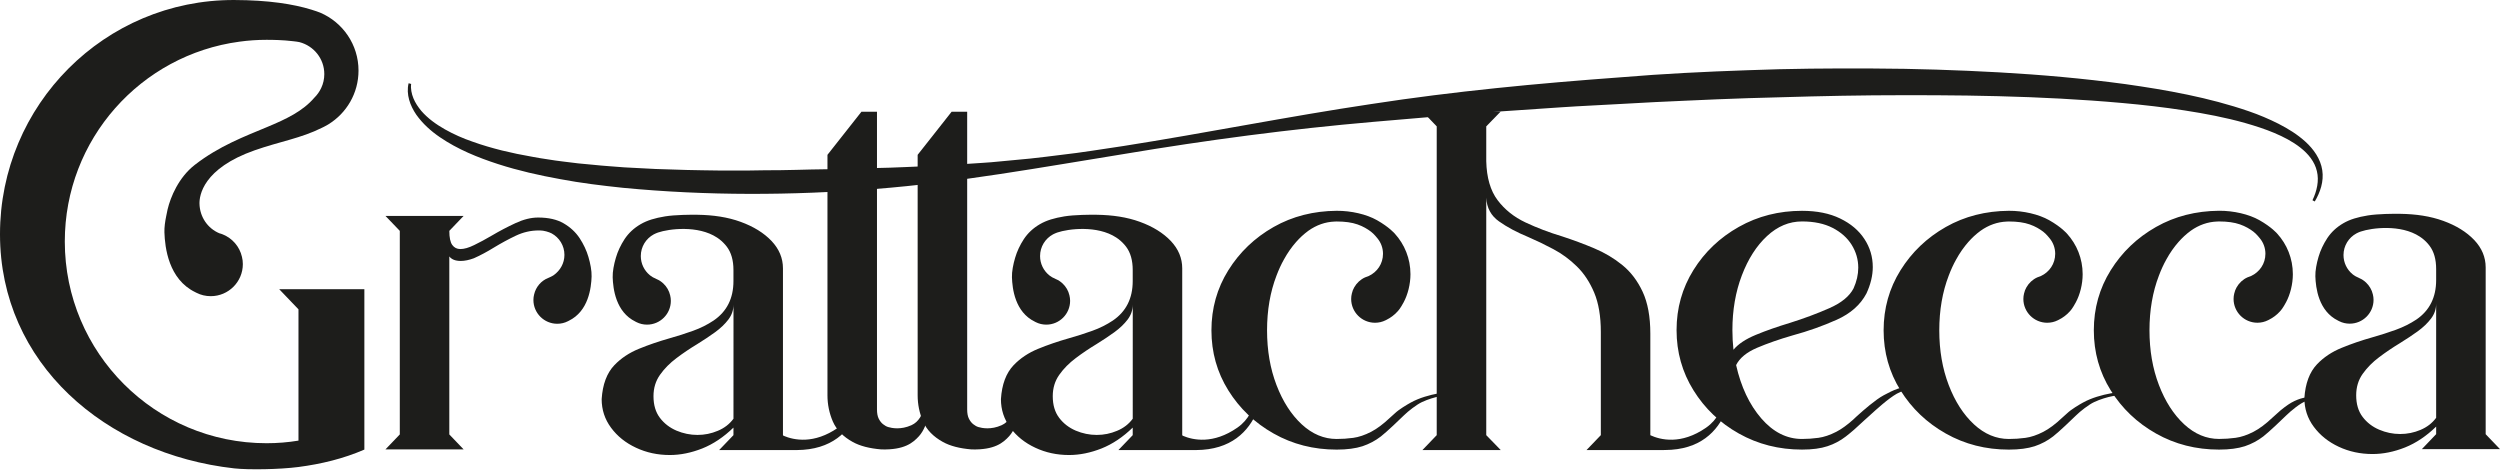
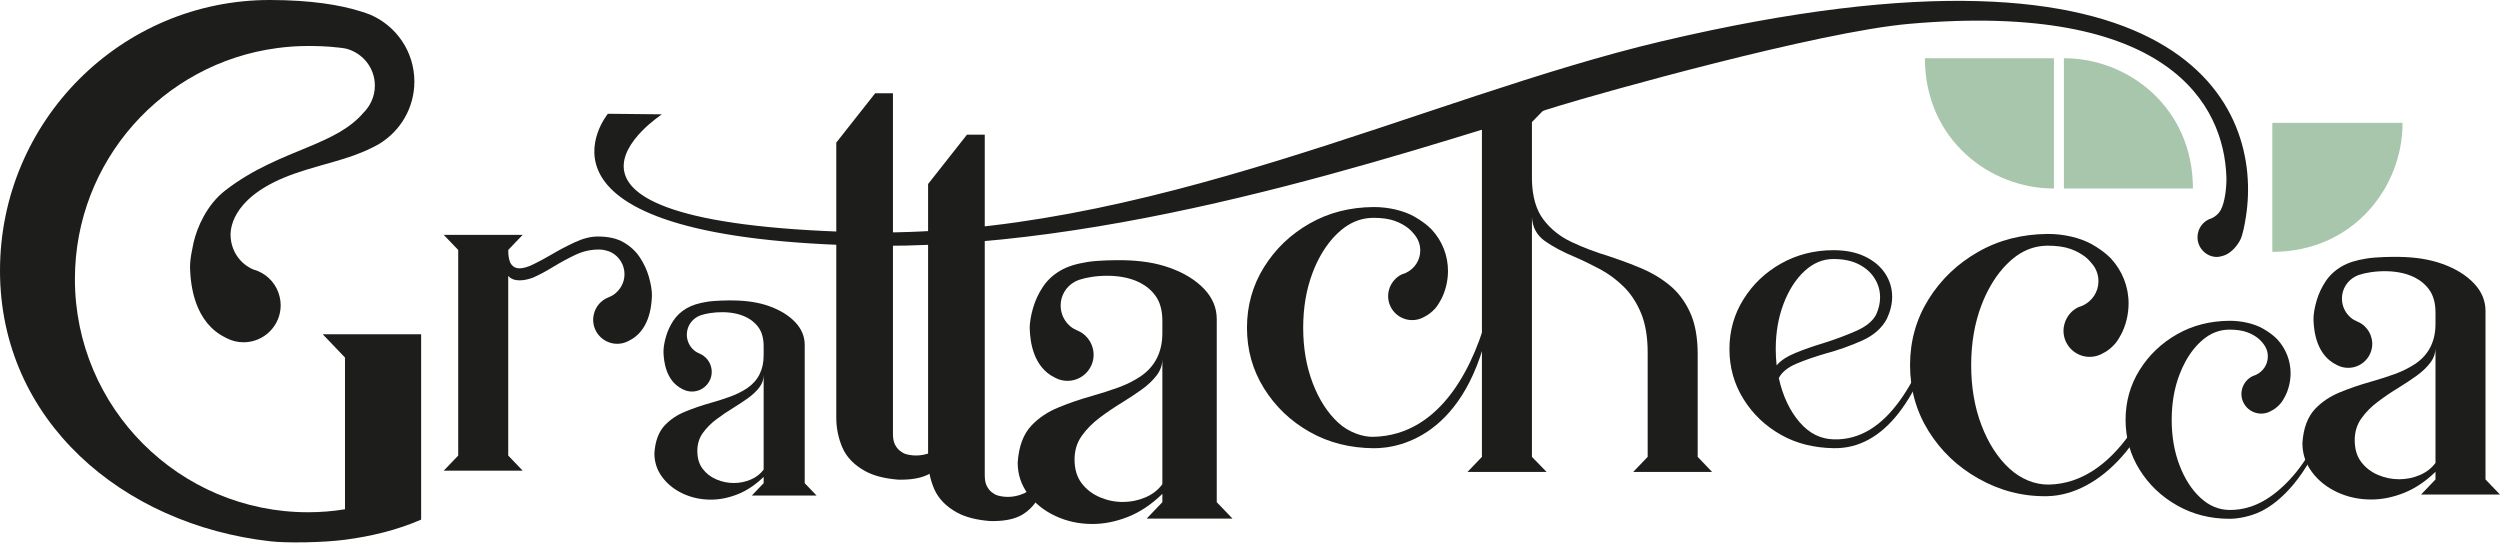
- <svg xmlns="http://www.w3.org/2000/svg" width="219.39mm" height="41.182mm" viewBox="0 0 219.39 41.182" version="1.1" id="svg807">
-   <defs id="defs804" />
-   <g id="layer1" transform="translate(10.13057,-67.12028)">
-     <path d="m 41.786,91.377 c -0.033,0.993 -0.262,3.051 -2.008,3.897 -0.027,0.017 -0.053,0.03 -0.08,0.04 -0.279,0.143 -0.594,0.219 -0.926,0.219 -1.155,0 -2.092,-0.936 -2.092,-2.088 0,-0.166 0.02,-0.325 0.06,-0.481 0.152,-0.661 0.617,-1.209 1.238,-1.451 0.023,-0.01 0.337,-0.143 0.478,-0.242 0.562,-0.398 0.946,-1.039 0.946,-1.783 0,-0.814 -0.455,-1.524 -1.122,-1.886 -0.231,-0.122 -0.687,-0.259 -1.022,-0.259 h -0.113 c -0.694,0 -1.368,0.156 -2.019,0.465 -0.654,0.312 -1.288,0.658 -1.906,1.033 -0.614,0.379 -1.205,0.694 -1.766,0.943 -0.422,0.156 -0.804,0.236 -1.152,0.236 -0.465,0 -0.8,-0.133 -1.003,-0.395 v 15.62 l 1.255,1.311 H 23.696 L 24.954,105.244 V 87.379 l -1.258,-1.311 h 6.859 l -1.255,1.311 c 0,0.585 0.086,0.999 0.259,1.239 0.173,0.239 0.409,0.358 0.71,0.358 0.335,0 0.74,-0.116 1.218,-0.352 0.481,-0.232 0.996,-0.511 1.547,-0.834 0.667,-0.395 1.358,-0.757 2.065,-1.085 0.704,-0.328 1.368,-0.495 1.992,-0.495 0.909,0 1.657,0.169 2.244,0.511 0.588,0.342 1.052,0.777 1.401,1.301 0.345,0.528 0.604,1.076 0.77,1.643 0.169,0.568 0.296,1.225 0.279,1.71" style="fill:#1d1d1b;fill-opacity:1;fill-rule:nonzero;stroke:none;stroke-width:0.353" id="path100" />
-     <path d="m 202.285,104.845 c -0.571,0.242 -1.166,0.362 -1.789,0.362 -0.634,0 -1.245,-0.126 -1.839,-0.379 -0.591,-0.252 -1.076,-0.624 -1.454,-1.122 -0.379,-0.498 -0.564,-1.129 -0.564,-1.896 0,-0.717 0.189,-1.344 0.574,-1.886 0.382,-0.538 0.863,-1.026 1.444,-1.46 0.581,-0.439 1.189,-0.847 1.822,-1.232 0.561,-0.345 1.082,-0.694 1.564,-1.039 0.478,-0.349 0.866,-0.72 1.165,-1.116 0.299,-0.395 0.448,-0.83 0.448,-1.311 v 10.02 c -0.346,0.468 -0.804,0.82 -1.371,1.059 m 0.116,1.69 h 6.859 l -1.258,-1.311 V 90.589 c 0,-0.896 -0.335,-1.7 -1.006,-2.407 -0.671,-0.704 -1.574,-1.265 -2.709,-1.677 -1.139,-0.415 -2.407,-0.601 -3.791,-0.621 -0.541,-0.01 -1.962,0 -2.835,0.143 -0.896,0.146 -1.567,0.345 -2.155,0.687 -0.588,0.342 -1.052,0.777 -1.401,1.301 -0.345,0.528 -0.604,1.076 -0.77,1.643 -0.169,0.568 -0.295,1.225 -0.279,1.71 0.033,0.993 0.262,3.051 2.008,3.897 0.026,0.017 0.053,0.03 0.08,0.04 0.279,0.143 0.594,0.219 0.926,0.219 1.155,0 2.092,-0.936 2.092,-2.088 0,-0.166 -0.02,-0.326 -0.06,-0.482 -0.093,-0.405 -0.306,-0.763 -0.598,-1.039 -0.173,-0.162 -0.362,-0.292 -0.591,-0.388 -0.075,-0.032 -0.322,-0.156 -0.332,-0.163 -0.111,-0.064 -0.242,-0.161 -0.269,-0.186 -0.481,-0.398 -0.786,-1.003 -0.786,-1.673 0,-0.823 0.458,-1.537 1.135,-1.902 0.046,-0.026 0.093,-0.05 0.143,-0.07 0.04,-0.02 0.079,-0.036 0.123,-0.053 0.04,-0.017 0.079,-0.03 0.123,-0.043 0.936,-0.319 3.493,-0.657 5.169,0.448 0.066,0.04 0.132,0.086 0.199,0.139 0.242,0.186 0.465,0.405 0.657,0.661 0.389,0.515 0.581,1.195 0.581,2.045 v 0.969 c 0,1.52 -0.581,2.676 -1.74,3.466 -0.541,0.358 -1.142,0.66 -1.806,0.9 -0.664,0.239 -1.355,0.461 -2.075,0.664 -0.933,0.262 -1.823,0.568 -2.673,0.917 -0.85,0.345 -1.57,0.823 -2.154,1.434 -0.661,0.694 -1.033,1.69 -1.116,2.981 0,0.933 0.276,1.773 0.827,2.513 0.551,0.744 1.282,1.328 2.191,1.753 0.909,0.425 1.895,0.637 2.962,0.637 0.936,0 1.882,-0.193 2.848,-0.575 0.963,-0.385 1.876,-0.996 2.736,-1.832 v 0.664 z" style="fill:#1d1d1b;fill-opacity:1;fill-rule:nonzero;stroke:none;stroke-width:0.353" id="path104" />
-     <path d="m 71.252,103.848 c -0.06,0.349 -0.286,1.05 -0.738,1.551 -0.536,0.586 -1.276,1.213 -3.291,1.161 h -0.004 c -1.047,-0.085 -1.883,-0.303 -2.515,-0.653 -0.847,-0.465 -1.426,-1.065 -1.747,-1.795 -0.314,-0.731 -0.473,-1.496 -0.473,-2.3 V 80.707 l 2.981,-3.781 h 1.365 v 26.123 c 0,0.335 0.049,0.607 0.152,0.812 0.102,0.201 0.226,0.363 0.377,0.483 0.152,0.12 0.3,0.206 0.448,0.251 0.321,0.096 1.112,0.26 2.047,-0.161 1.306,-0.588 1.273,-2.57 1.34,-3.745 0.071,-1.221 0.22,2.245 0.058,3.159" style="fill:#1d1d1b;fill-opacity:1;fill-rule:nonzero;stroke:none;stroke-width:0.353" id="path108" />
-     <path d="m 79.167,103.848 c -0.06,0.349 -0.286,1.05 -0.738,1.551 -0.536,0.586 -1.276,1.213 -3.291,1.161 h -0.004 c -1.048,-0.085 -1.883,-0.303 -2.515,-0.653 -0.847,-0.465 -1.426,-1.065 -1.747,-1.795 -0.314,-0.731 -0.473,-1.496 -0.473,-2.3 V 80.707 l 2.981,-3.781 h 1.365 v 26.123 c 0,0.335 0.049,0.607 0.152,0.812 0.102,0.201 0.226,0.363 0.377,0.483 0.152,0.12 0.3,0.206 0.448,0.251 0.321,0.096 1.112,0.26 2.047,-0.161 1.306,-0.588 1.273,-2.57 1.34,-3.745 0.071,-1.221 0.22,2.245 0.058,3.159" style="fill:#1d1d1b;fill-opacity:1;fill-rule:nonzero;stroke:none;stroke-width:0.353" id="path112" />
-     <path d="m 141.348,103.169 c -0.755,1.834 -2.301,3.425 -5.353,3.443 -0.074,0 -0.186,0.011 -0.253,0.004 h -6.646 l 1.256,-1.309 v -9.052 c 0,-1.376 -0.194,-2.526 -0.582,-3.454 -0.392,-0.928 -0.9,-1.697 -1.528,-2.307 -0.628,-0.614 -1.312,-1.115 -2.057,-1.51 -0.741,-0.395 -1.471,-0.748 -2.191,-1.058 -1.016,-0.42 -1.877,-0.878 -2.575,-1.376 -0.702,-0.494 -1.076,-1.185 -1.122,-2.074 v 20.832 l 1.273,1.309 h -6.876 l 1.256,-1.309 V 78.21 l -1.256,-1.309 h 6.876 l -1.273,1.309 v 3.052 c 0.035,1.45 0.367,2.589 0.994,3.422 0.628,0.833 1.447,1.485 2.452,1.958 1.005,0.473 2.081,0.882 3.231,1.228 0.959,0.314 1.891,0.66 2.801,1.044 0.91,0.381 1.732,0.871 2.469,1.471 0.738,0.6 1.33,1.379 1.778,2.342 0.448,0.963 0.674,2.187 0.674,3.672 v 8.908 l 0.011,0.011 c 0.854,0.392 2.674,0.868 4.882,-0.667 2.071,-1.439 1.499,-3.958 1.584,-4.286 0.081,-0.328 0.557,1.87 0.173,2.805" style="fill:#1d1d1b;fill-opacity:1;fill-rule:nonzero;stroke:none;stroke-width:0.353" id="path116" />
-     <path d="m 141.99,97.813 c -0.06,-0.564 -0.092,-1.139 -0.092,-1.725 0,-1.76 0.279,-3.362 0.829,-4.801 0.55,-1.443 1.284,-2.593 2.208,-3.45 0.92,-0.854 1.943,-1.284 3.069,-1.284 1.065,0 1.961,0.191 2.695,0.568 0.727,0.377 1.284,0.871 1.669,1.489 0.381,0.617 0.575,1.284 0.575,2.004 0,0.596 -0.138,1.203 -0.413,1.813 -0.36,0.695 -1.069,1.274 -2.127,1.739 -1.062,0.469 -2.219,0.9 -3.475,1.295 -1.079,0.325 -2.067,0.67 -2.963,1.041 -0.9,0.37 -1.556,0.808 -1.976,1.312 m 15.868,3.115 c -1.238,0.138 -1.82,0.416 -2.681,0.878 -0.719,0.385 -1.792,1.323 -2.342,1.824 -0.025,0.021 -0.046,0.042 -0.071,0.064 -0.038,0.042 -0.078,0.078 -0.116,0.109 -0.042,0.042 -0.081,0.078 -0.12,0.113 -0.028,0.025 -0.042,0.039 -0.042,0.039 -0.525,0.469 -1.016,0.822 -1.471,1.058 -0.557,0.286 -1.083,0.462 -1.573,0.529 -0.49,0.067 -0.97,0.099 -1.435,0.099 -1.341,0 -2.533,-0.603 -3.574,-1.806 -1.04,-1.203 -1.778,-2.762 -2.208,-4.678 0.31,-0.621 0.924,-1.125 1.841,-1.517 0.914,-0.388 1.954,-0.751 3.115,-1.087 1.365,-0.37 2.653,-0.829 3.87,-1.372 1.213,-0.543 2.085,-1.312 2.61,-2.307 0.37,-0.801 0.557,-1.573 0.557,-2.318 0,-0.896 -0.243,-1.718 -0.737,-2.466 -0.49,-0.748 -1.199,-1.348 -2.127,-1.796 -0.928,-0.452 -2.043,-0.674 -3.348,-0.674 -2.022,0 -3.87,0.469 -5.539,1.408 -1.673,0.942 -2.999,2.205 -3.986,3.789 -0.988,1.587 -1.482,3.344 -1.482,5.271 0,1.926 0.494,3.687 1.482,5.278 0.988,1.595 2.314,2.861 3.986,3.799 1.668,0.938 3.517,1.408 5.539,1.408 0.9,0 1.644,-0.099 2.237,-0.296 0.592,-0.194 1.125,-0.48 1.605,-0.85 0.48,-0.37 0.988,-0.815 1.528,-1.33 l 0.088,-0.081 c 0.028,-0.028 0.063,-0.056 0.102,-0.092 0.056,-0.049 0.123,-0.109 0.197,-0.176 0.039,-0.035 0.082,-0.074 0.127,-0.116 0.635,-0.579 1.679,-1.531 2.434,-1.961 0.78,-0.441 2.759,-0.882 1.535,-0.741" style="fill:#1d1d1b;fill-opacity:1;fill-rule:nonzero;stroke:none;stroke-width:0.353" id="path120" />
-     <path d="m 117.38,101.751 c -0.459,0.007 -1.595,0.127 -2.733,0.658 -0.462,0.216 -1.217,0.801 -1.587,1.172 -0.303,0.303 -1.519,1.461 -2.003,1.835 -0.487,0.378 -1.027,0.664 -1.622,0.864 -0.603,0.194 -1.355,0.296 -2.265,0.296 -2.022,0 -3.866,-0.469 -5.532,-1.411 -1.661,-0.938 -2.988,-2.201 -3.976,-3.788 -0.988,-1.584 -1.482,-3.341 -1.482,-5.271 0,-1.926 0.494,-3.683 1.482,-5.267 0.988,-1.587 2.315,-2.854 3.976,-3.799 1.665,-0.945 3.51,-1.404 5.532,-1.421 1.284,-0.007 2.621,0.307 3.534,0.822 1.097,0.621 1.559,1.178 1.567,1.182 0.857,0.942 1.375,2.187 1.375,3.56 0,0.885 -0.24,1.802 -0.596,2.462 -0.29,0.536 -0.438,0.702 -0.565,0.836 -0.254,0.275 -0.564,0.519 -0.945,0.706 -0.025,0.014 -0.053,0.028 -0.077,0.039 -0.279,0.141 -0.597,0.218 -0.928,0.218 -1.154,0 -2.092,-0.935 -2.092,-2.088 0,-0.165 0.021,-0.325 0.06,-0.48 0.042,-0.194 0.113,-0.374 0.208,-0.539 0.215,-0.381 0.547,-0.692 0.952,-0.875 0.067,-0.032 0.198,-0.064 0.307,-0.113 0.759,-0.353 1.266,-1.083 1.266,-1.958 0,-0.512 -0.183,-0.988 -0.487,-1.355 -0.007,-0.007 -0.289,-0.374 -0.564,-0.582 -0.31,-0.236 -0.691,-0.466 -1.185,-0.639 -0.49,-0.173 -1.101,-0.258 -1.831,-0.258 -0.064,0 -0.124,0 -0.184,0.007 -0.815,0.032 -1.584,0.3 -2.3,0.808 -0.198,0.145 -0.388,0.3 -0.579,0.476 -0.169,0.159 -0.335,0.328 -0.494,0.508 -0.395,0.448 -0.751,0.956 -1.066,1.528 -0.247,0.437 -0.462,0.911 -0.656,1.422 -0.554,1.443 -0.829,3.045 -0.829,4.802 0,1.76 0.275,3.362 0.829,4.804 0.55,1.439 1.291,2.59 2.215,3.447 0.928,0.857 1.951,1.284 3.062,1.284 0.476,0 0.963,-0.031 1.453,-0.098 0.49,-0.067 1.016,-0.243 1.57,-0.529 0.512,-0.265 1.062,-0.674 1.651,-1.232 0.049,-0.049 0.372,-0.332 0.425,-0.382 0.38,-0.365 1.087,-0.775 1.382,-0.94 1.561,-0.875 3.73,-0.986 3.73,-0.986 0,0 0.462,0.27 0,0.277" style="fill:#1d1d1b;fill-opacity:1;fill-rule:nonzero;stroke:none;stroke-width:0.353" id="path124" />
-     <path d="m 176.369,101.751 c -0.459,0.007 -1.595,0.127 -2.733,0.658 -0.462,0.216 -1.217,0.801 -1.587,1.172 -0.303,0.303 -1.519,1.461 -2.003,1.835 -0.487,0.378 -1.027,0.664 -1.623,0.864 -0.603,0.194 -1.355,0.296 -2.265,0.296 -2.021,0 -3.866,-0.469 -5.532,-1.411 -1.662,-0.938 -2.988,-2.201 -3.976,-3.788 -0.988,-1.584 -1.482,-3.341 -1.482,-5.271 0,-1.926 0.494,-3.683 1.482,-5.267 0.988,-1.587 2.314,-2.854 3.976,-3.799 1.665,-0.945 3.51,-1.404 5.532,-1.421 1.284,-0.007 2.621,0.307 3.535,0.822 1.097,0.621 1.559,1.178 1.566,1.182 0.857,0.942 1.376,2.187 1.376,3.56 0,0.885 -0.24,1.802 -0.596,2.462 -0.289,0.536 -0.437,0.702 -0.564,0.836 -0.254,0.275 -0.564,0.519 -0.945,0.706 -0.025,0.014 -0.053,0.028 -0.078,0.039 -0.279,0.141 -0.596,0.218 -0.928,0.218 -1.154,0 -2.092,-0.935 -2.092,-2.088 0,-0.165 0.021,-0.325 0.06,-0.48 0.042,-0.194 0.113,-0.374 0.208,-0.539 0.215,-0.381 0.547,-0.692 0.953,-0.875 0.067,-0.032 0.198,-0.064 0.307,-0.113 0.758,-0.353 1.266,-1.083 1.266,-1.958 0,-0.512 -0.183,-0.988 -0.487,-1.355 -0.007,-0.007 -0.289,-0.374 -0.564,-0.582 -0.31,-0.236 -0.691,-0.466 -1.185,-0.639 -0.49,-0.173 -1.101,-0.258 -1.831,-0.258 -0.064,0 -0.123,0 -0.183,0.007 -0.815,0.032 -1.584,0.3 -2.3,0.808 -0.198,0.145 -0.388,0.3 -0.579,0.476 -0.169,0.159 -0.335,0.328 -0.494,0.508 -0.395,0.448 -0.751,0.956 -1.065,1.528 -0.247,0.437 -0.462,0.911 -0.656,1.422 -0.554,1.443 -0.829,3.045 -0.829,4.802 0,1.76 0.275,3.362 0.829,4.804 0.55,1.439 1.291,2.59 2.215,3.447 0.928,0.857 1.951,1.284 3.062,1.284 0.476,0 0.963,-0.031 1.453,-0.098 0.49,-0.067 1.016,-0.243 1.57,-0.529 0.512,-0.265 1.062,-0.674 1.651,-1.232 0.049,-0.049 0.373,-0.332 0.425,-0.382 0.38,-0.365 1.087,-0.775 1.382,-0.94 1.561,-0.875 3.73,-0.986 3.73,-0.986 0,0 0.462,0.27 0,0.277" style="fill:#1d1d1b;fill-opacity:1;fill-rule:nonzero;stroke:none;stroke-width:0.353" id="path128" />
-     <path d="m 193.227,102.28 c -0.459,0.007 -0.547,-0.078 -1.02,0.056 -0.427,0.123 -1.341,0.873 -1.712,1.244 -0.303,0.303 -1.519,1.462 -2.003,1.835 -0.487,0.377 -1.027,0.663 -1.623,0.864 -0.603,0.194 -1.355,0.296 -2.264,0.296 -2.022,0 -3.866,-0.469 -5.532,-1.411 -1.662,-0.938 -2.988,-2.201 -3.976,-3.789 -0.987,-1.584 -1.482,-3.341 -1.482,-5.271 0,-1.926 0.494,-3.683 1.482,-5.267 0.988,-1.587 2.314,-2.854 3.976,-3.799 1.665,-0.945 3.51,-1.404 5.532,-1.422 1.284,-0.007 2.621,0.307 3.534,0.822 1.097,0.621 1.559,1.178 1.567,1.182 0.857,0.942 1.375,2.187 1.375,3.56 0,0.885 -0.24,1.803 -0.596,2.462 -0.289,0.536 -0.437,0.702 -0.564,0.836 -0.254,0.275 -0.564,0.519 -0.945,0.706 -0.025,0.014 -0.053,0.028 -0.078,0.039 -0.279,0.141 -0.596,0.219 -0.927,0.219 -1.154,0 -2.092,-0.935 -2.092,-2.088 0,-0.166 0.021,-0.325 0.06,-0.48 0.042,-0.194 0.113,-0.374 0.208,-0.54 0.215,-0.381 0.547,-0.691 0.953,-0.875 0.067,-0.032 0.198,-0.064 0.307,-0.113 0.758,-0.353 1.266,-1.083 1.266,-1.958 0,-0.512 -0.183,-0.988 -0.487,-1.355 -0.007,-0.007 -0.289,-0.374 -0.564,-0.582 -0.31,-0.236 -0.691,-0.466 -1.185,-0.639 -0.49,-0.173 -1.101,-0.258 -1.831,-0.258 -0.064,0 -0.124,0 -0.184,0.007 -0.815,0.032 -1.584,0.3 -2.3,0.808 -0.198,0.145 -0.388,0.3 -0.579,0.476 -0.169,0.159 -0.335,0.328 -0.494,0.508 -0.395,0.448 -0.751,0.956 -1.065,1.528 -0.247,0.437 -0.462,0.91 -0.656,1.422 -0.554,1.443 -0.829,3.044 -0.829,4.801 0,1.76 0.275,3.362 0.829,4.805 0.55,1.439 1.291,2.589 2.215,3.447 0.928,0.857 1.951,1.284 3.062,1.284 0.476,0 0.963,-0.032 1.453,-0.099 0.49,-0.067 1.016,-0.243 1.57,-0.529 0.512,-0.265 1.062,-0.674 1.651,-1.231 0.049,-0.049 0.372,-0.332 0.425,-0.382 0.38,-0.364 0.945,-0.775 1.24,-0.941 1.561,-0.875 2.473,-0.307 2.473,-0.307 0,0 0.272,0.12 -0.191,0.127" style="fill:#1d1d1b;fill-opacity:1;fill-rule:nonzero;stroke:none;stroke-width:0.353" id="path132" />
-     <path d="m 21.845,92.501 v 14.072 c -1.833,0.796 -3.769,1.265 -5.782,1.529 -1.668,0.219 -4.404,0.259 -5.643,0.121 -11.281,-1.265 -20.551,-9.202 -20.551,-20.551 0,-11.353 9.198,-20.582 20.551,-20.551 3.05,0.009 5.218,0.367 6.761,0.841 0.228,0.058 0.756,0.255 0.796,0.273 1.972,0.845 3.354,2.799 3.354,5.08 0,1.994 -1.055,3.738 -2.638,4.713 -0.009,0.004 -0.018,0.013 -0.027,0.018 -0.121,0.067 -0.246,0.134 -0.367,0.201 -0.058,0.031 -0.116,0.058 -0.174,0.085 -1.847,0.925 -3.707,1.207 -5.889,1.972 -4.574,1.601 -4.874,3.993 -4.861,4.682 0.023,1.176 0.725,2.182 1.748,2.607 0.103,0.027 0.206,0.058 0.309,0.103 0.831,0.34 1.462,1.064 1.668,1.954 0.054,0.21 0.08,0.425 0.08,0.648 0,1.552 -1.261,2.813 -2.817,2.813 -0.447,0 -0.872,-0.103 -1.248,-0.295 -0.04,-0.013 -0.072,-0.031 -0.107,-0.054 -2.352,-1.14 -2.665,-3.917 -2.71,-5.254 -0.013,-0.421 0.054,-0.939 0.165,-1.462 0.031,-0.179 0.067,-0.358 0.112,-0.545 0.259,-1.091 0.975,-2.813 2.383,-3.908 2.16,-1.677 4.409,-2.509 6.367,-3.331 1.663,-0.693 3.116,-1.382 4.132,-2.571 0.25,-0.246 0.456,-0.537 0.604,-0.858 0.174,-0.367 0.268,-0.778 0.268,-1.212 0,-1.353 -0.929,-2.478 -2.182,-2.804 -0.093,-0.024 -0.376,-0.063 -0.559,-0.081 -0.877,-0.107 -1.766,-0.121 -2.33,-0.121 -0.8,0 -1.592,0.054 -2.365,0.161 -8.657,1.154 -15.337,8.563 -15.337,17.537 0,9.774 7.928,17.702 17.703,17.702 0.953,0 1.891,-0.076 2.804,-0.228 V 94.267 l -1.69,-1.766 z" style="fill:#1d1d1b;fill-opacity:1;fill-rule:nonzero;stroke:none;stroke-width:0.353" id="path136" />
-     <path d="m 54.236,103.867 c -0.346,0.469 -0.804,0.822 -1.372,1.058 -0.572,0.243 -1.164,0.363 -1.789,0.363 -0.635,0 -1.245,-0.127 -1.841,-0.377 -0.589,-0.254 -1.076,-0.624 -1.453,-1.122 -0.377,-0.497 -0.564,-1.129 -0.564,-1.898 0,-0.716 0.191,-1.344 0.575,-1.884 0.381,-0.54 0.864,-1.027 1.443,-1.46 0.582,-0.441 1.189,-0.847 1.824,-1.231 0.561,-0.346 1.083,-0.695 1.563,-1.041 0.48,-0.349 0.868,-0.72 1.168,-1.115 0.296,-0.395 0.448,-0.829 0.448,-1.312 z m 10.76,-3.503 c -0.081,0.328 0.49,2.847 -1.58,4.286 -2.12,1.475 -3.888,1.094 -4.78,0.713 h -0.004 l -0.053,-0.056 V 90.67 c 0,-0.896 -0.335,-1.697 -1.005,-2.406 -0.67,-0.702 -1.573,-1.263 -2.709,-1.676 -1.136,-0.416 -2.406,-0.6 -3.789,-0.621 -0.543,-0.011 -1.961,0 -2.836,0.141 -0.896,0.148 -1.566,0.346 -2.155,0.688 -0.586,0.342 -1.051,0.776 -1.401,1.302 -0.346,0.529 -0.603,1.076 -0.769,1.644 -0.169,0.568 -0.296,1.224 -0.279,1.711 0.032,0.991 0.261,3.048 2.007,3.895 0.028,0.018 0.053,0.032 0.081,0.042 0.279,0.141 0.593,0.219 0.924,0.219 1.157,0 2.092,-0.938 2.092,-2.088 0,-0.166 -0.021,-0.325 -0.06,-0.483 -0.092,-0.402 -0.303,-0.762 -0.596,-1.037 -0.173,-0.162 -0.363,-0.293 -0.593,-0.388 -0.074,-0.032 -0.321,-0.155 -0.332,-0.162 -0.109,-0.064 -0.24,-0.162 -0.268,-0.187 -0.483,-0.399 -0.787,-1.002 -0.787,-1.672 0,-0.826 0.459,-1.538 1.136,-1.905 0.046,-0.025 0.092,-0.049 0.141,-0.067 0.042,-0.021 0.081,-0.039 0.123,-0.053 0.039,-0.018 0.081,-0.032 0.123,-0.046 0.935,-0.318 3.493,-0.656 5.168,0.448 0.067,0.042 0.134,0.088 0.201,0.141 0.24,0.187 0.462,0.406 0.656,0.66 0.388,0.515 0.582,1.196 0.582,2.046 v 0.97 c 0,1.52 -0.582,2.674 -1.743,3.464 -0.54,0.36 -1.139,0.663 -1.803,0.9 -0.667,0.24 -1.355,0.462 -2.078,0.663 -0.931,0.265 -1.82,0.568 -2.671,0.917 -0.85,0.346 -1.57,0.826 -2.155,1.436 -0.66,0.691 -1.034,1.69 -1.115,2.981 0,0.931 0.275,1.771 0.826,2.512 0.55,0.744 1.281,1.33 2.191,1.753 0.91,0.427 1.898,0.639 2.963,0.639 0.935,0 1.88,-0.194 2.847,-0.575 0.963,-0.385 1.877,-0.995 2.738,-1.831 v 0.663 l -1.256,1.309 h 6.586 c 0.091,10e-4 0.16,-0.001 0.234,-0.001 3.052,-0.018 4.617,-1.611 5.372,-3.446 0.385,-0.935 -0.092,-3.133 -0.176,-2.805" style="fill:#1d1d1b;fill-opacity:1;fill-rule:nonzero;stroke:none;stroke-width:0.353" id="path140" />
-     <path d="m 89.274,103.867 c -0.346,0.469 -0.804,0.822 -1.372,1.058 -0.572,0.243 -1.164,0.363 -1.789,0.363 -0.635,0 -1.245,-0.127 -1.841,-0.377 -0.589,-0.254 -1.076,-0.624 -1.453,-1.122 -0.377,-0.497 -0.564,-1.129 -0.564,-1.898 0,-0.716 0.191,-1.344 0.575,-1.884 0.381,-0.54 0.864,-1.027 1.443,-1.46 0.582,-0.441 1.189,-0.847 1.824,-1.231 0.561,-0.346 1.083,-0.695 1.563,-1.041 0.48,-0.349 0.868,-0.72 1.168,-1.115 0.296,-0.395 0.448,-0.829 0.448,-1.312 z m 10.76,-3.503 c -0.081,0.328 0.49,2.847 -1.58,4.286 -2.12,1.475 -3.888,1.094 -4.78,0.713 h -0.004 l -0.053,-0.056 V 90.67 c 0,-0.896 -0.335,-1.697 -1.005,-2.406 -0.67,-0.702 -1.573,-1.263 -2.709,-1.676 -1.136,-0.416 -2.406,-0.6 -3.789,-0.621 -0.543,-0.011 -1.961,0 -2.836,0.141 -0.896,0.148 -1.566,0.346 -2.155,0.688 -0.586,0.342 -1.051,0.776 -1.401,1.302 -0.346,0.529 -0.603,1.076 -0.769,1.644 -0.169,0.568 -0.296,1.224 -0.279,1.711 0.032,0.991 0.261,3.048 2.007,3.895 0.028,0.018 0.053,0.032 0.081,0.042 0.279,0.141 0.593,0.219 0.924,0.219 1.157,0 2.092,-0.938 2.092,-2.088 0,-0.166 -0.021,-0.325 -0.06,-0.483 -0.092,-0.402 -0.303,-0.762 -0.596,-1.037 -0.173,-0.162 -0.363,-0.293 -0.593,-0.388 -0.074,-0.032 -0.321,-0.155 -0.332,-0.162 -0.109,-0.064 -0.24,-0.162 -0.268,-0.187 -0.483,-0.399 -0.787,-1.002 -0.787,-1.672 0,-0.826 0.459,-1.538 1.136,-1.905 0.046,-0.025 0.092,-0.049 0.141,-0.067 0.042,-0.021 0.081,-0.039 0.123,-0.053 0.039,-0.018 0.081,-0.032 0.123,-0.046 0.935,-0.318 3.493,-0.656 5.168,0.448 0.067,0.042 0.134,0.088 0.201,0.141 0.24,0.187 0.462,0.406 0.656,0.66 0.388,0.515 0.582,1.196 0.582,2.046 v 0.97 c 0,1.52 -0.582,2.674 -1.743,3.464 -0.54,0.36 -1.139,0.663 -1.803,0.9 -0.667,0.24 -1.355,0.462 -2.078,0.663 -0.931,0.265 -1.82,0.568 -2.671,0.917 -0.85,0.346 -1.57,0.826 -2.155,1.436 -0.66,0.691 -1.034,1.69 -1.115,2.981 0,0.931 0.275,1.771 0.826,2.512 0.55,0.744 1.281,1.33 2.191,1.753 0.91,0.427 1.898,0.639 2.963,0.639 0.935,0 1.88,-0.194 2.847,-0.575 0.963,-0.385 1.877,-0.995 2.738,-1.831 v 0.663 l -1.256,1.309 h 6.586 c 0.091,10e-4 0.16,-0.001 0.234,-0.001 3.052,-0.018 4.616,-1.611 5.371,-3.446 0.385,-0.935 -0.092,-3.133 -0.176,-2.805" style="fill:#1d1d1b;fill-opacity:1;fill-rule:nonzero;stroke:none;stroke-width:0.353" id="path144" />
-     <path d="m 25.95,74.486 c -0.056,0.412 0.038,0.865 0.2,1.262 0.164,0.402 0.412,0.765 0.688,1.1 0.571,0.662 1.298,1.181 2.066,1.618 0.773,0.435 1.59,0.799 2.439,1.088 0.841,0.304 1.708,0.552 2.581,0.773 0.876,0.213 1.76,0.398 2.651,0.55 0.442,0.09 0.891,0.154 1.339,0.223 0.447,0.07 0.894,0.142 1.345,0.192 l 1.35,0.165 1.356,0.128 c 0.902,0.098 1.813,0.147 2.717,0.223 0.909,0.052 1.817,0.103 2.727,0.142 l 2.732,0.086 c 0.912,0.015 1.823,0.042 2.735,0.047 l 2.738,7.06e-4 c 0.913,-0.019 1.826,-0.027 2.739,-0.029 0.913,-0.009 1.827,-0.042 2.74,-0.061 0.913,-0.023 1.828,-0.023 2.742,-0.037 0.913,-0.032 1.825,-0.07 2.739,-0.087 1.829,-0.028 3.653,-0.136 5.482,-0.206 0.915,-0.029 1.826,-0.112 2.74,-0.166 0.913,-0.069 1.829,-0.104 2.739,-0.203 l 2.736,-0.259 c 0.912,-0.09 1.82,-0.218 2.731,-0.326 1.823,-0.203 3.633,-0.512 5.448,-0.775 7.252,-1.141 14.466,-2.597 21.753,-3.684 7.282,-1.125 14.623,-1.814 21.964,-2.352 3.668,-0.308 7.353,-0.488 11.035,-0.615 3.682,-0.143 7.369,-0.174 11.055,-0.152 3.687,0.013 7.374,0.135 11.06,0.339 3.685,0.207 7.368,0.532 11.037,1.027 3.662,0.52 7.331,1.17 10.872,2.389 0.884,0.305 1.753,0.669 2.595,1.095 0.839,0.43 1.659,0.93 2.373,1.583 0.706,0.643 1.319,1.498 1.468,2.49 0.153,0.993 -0.185,1.954 -0.658,2.747 l -0.202,-0.108 c 0.389,-0.809 0.596,-1.719 0.389,-2.55 -0.189,-0.834 -0.761,-1.525 -1.441,-2.061 -0.685,-0.54 -1.481,-0.951 -2.303,-1.298 -0.823,-0.347 -1.682,-0.62 -2.548,-0.868 -1.736,-0.491 -3.522,-0.827 -5.316,-1.105 -1.796,-0.278 -3.605,-0.486 -5.42,-0.648 -7.264,-0.654 -14.589,-0.727 -21.903,-0.677 -3.658,0.032 -7.317,0.141 -10.975,0.248 -1.829,0.06 -3.657,0.136 -5.485,0.222 -1.828,0.071 -3.656,0.173 -5.485,0.275 -1.828,0.109 -3.66,0.182 -5.487,0.308 l -5.482,0.373 -5.477,0.434 -5.477,0.467 c -7.304,0.632 -14.585,1.597 -21.831,2.812 -7.249,1.17 -14.515,2.503 -21.884,3.079 -7.358,0.574 -14.761,0.605 -22.144,-0.103 -1.844,-0.195 -3.687,-0.416 -5.516,-0.764 -1.83,-0.331 -3.652,-0.74 -5.435,-1.316 -1.778,-0.575 -3.54,-1.289 -5.115,-2.364 -0.784,-0.536 -1.51,-1.186 -2.068,-1.976 -0.539,-0.79 -0.906,-1.776 -0.672,-2.756 z" style="fill:#1d1d1b;fill-opacity:1;fill-rule:nonzero;stroke:none;stroke-width:0.353" id="path148" />
+ <svg xmlns="http://www.w3.org/2000/svg" width="145.78mm" height="31.629mm" viewBox="0 0 145.78 31.629" version="1.1" id="svg815">
+   <defs id="defs812">
+     <clipPath clipPathUnits="userSpaceOnUse" id="clipPath222">
+       <path d="M 0,595.276 H 841.89 V 0 H 0 Z" id="path220" />
+     </clipPath>
+   </defs>
+   <g id="layer1" transform="translate(-27.01326,-152.1584)">
+     <g id="g216" transform="matrix(0.3527778,0,0,-0.3527778,-50.46943,344.8355)">
+       <g id="g218" clip-path="url(#clipPath222)">
+         <g id="g224" transform="translate(289.248,490.9182)">
+           <path d="m 0,0 v -30.635 c -3.991,-1.733 -8.206,-2.755 -12.587,-3.329 -3.631,-0.477 -9.588,-0.565 -12.285,-0.263 -24.56,2.755 -44.74,20.034 -44.74,44.74 0,24.716 20.024,44.809 44.74,44.74 6.639,-0.019 11.36,-0.797 14.719,-1.83 0.496,-0.126 1.645,-0.554 1.733,-0.593 4.293,-1.84 7.301,-6.094 7.301,-11.059 0,-4.341 -2.298,-8.138 -5.744,-10.26 -0.019,-0.01 -0.039,-0.03 -0.058,-0.039 -0.263,-0.146 -0.536,-0.292 -0.798,-0.438 -0.127,-0.068 -0.254,-0.127 -0.38,-0.185 -4.021,-2.015 -8.07,-2.628 -12.82,-4.293 -9.959,-3.485 -10.611,-8.693 -10.582,-10.192 0.048,-2.56 1.577,-4.751 3.806,-5.676 0.224,-0.058 0.448,-0.126 0.672,-0.224 1.811,-0.739 3.183,-2.317 3.631,-4.254 0.117,-0.457 0.175,-0.924 0.175,-1.411 0,-3.378 -2.745,-6.123 -6.133,-6.123 -0.973,0 -1.898,0.224 -2.716,0.642 -0.087,0.03 -0.156,0.069 -0.233,0.117 -5.121,2.482 -5.802,8.528 -5.9,11.439 -0.029,0.915 0.117,2.043 0.361,3.183 0.067,0.389 0.146,0.778 0.243,1.187 0.565,2.376 2.122,6.123 5.189,8.508 4.701,3.651 9.598,5.461 13.862,7.252 3.621,1.51 6.785,3.009 8.994,5.598 0.546,0.535 0.993,1.168 1.315,1.869 0.38,0.798 0.584,1.694 0.584,2.638 0,2.945 -2.021,5.394 -4.75,6.104 -0.203,0.052 -0.819,0.136 -1.218,0.175 -1.907,0.234 -3.845,0.263 -5.071,0.263 -1.743,0 -3.466,-0.117 -5.15,-0.351 -18.846,-2.511 -33.39,-18.641 -33.39,-38.179 0,-21.28 17.26,-38.539 38.54,-38.539 2.073,0 4.117,0.165 6.103,0.496 V -3.845 L -16.267,0 Z" style="fill:#1d1d1b;fill-opacity:1;fill-rule:nonzero;stroke:none" id="path226" />
+         </g>
+         <g id="g228" transform="translate(327.395,497.2507)">
+           <path d="m 0,0 c -0.063,-1.888 -0.499,-5.804 -3.821,-7.415 -0.05,-0.031 -0.101,-0.056 -0.151,-0.075 -0.531,-0.272 -1.131,-0.417 -1.762,-0.417 -2.198,0 -3.979,1.781 -3.979,3.972 0,0.316 0.038,0.619 0.113,0.916 0.291,1.257 1.175,2.299 2.356,2.76 0.044,0.019 0.642,0.272 0.91,0.461 1.07,0.756 1.8,1.977 1.8,3.392 0,1.547 -0.865,2.898 -2.135,3.587 -0.44,0.231 -1.308,0.492 -1.945,0.492 h -0.215 c -1.32,0 -2.602,-0.297 -3.84,-0.884 -1.244,-0.594 -2.45,-1.25 -3.625,-1.964 -1.168,-0.72 -2.292,-1.32 -3.36,-1.794 -0.802,-0.297 -1.528,-0.448 -2.191,-0.448 -0.884,0 -1.522,0.252 -1.907,0.751 V -26.38 l 2.387,-2.495 h -13.048 l 2.393,2.495 V 7.604 l -2.393,2.495 h 13.048 l -2.387,-2.495 c 0,-1.112 0.164,-1.901 0.492,-2.356 0.328,-0.455 0.777,-0.682 1.351,-0.682 0.638,0 1.409,0.221 2.318,0.669 0.916,0.443 1.895,0.973 2.944,1.586 1.269,0.751 2.583,1.44 3.928,2.065 1.339,0.625 2.602,0.941 3.789,0.941 1.73,0 3.152,-0.322 4.269,-0.973 1.118,-0.65 2.002,-1.478 2.665,-2.475 C -1.339,5.375 -0.846,4.333 -0.53,3.252 -0.208,2.172 0.032,0.922 0,0" style="fill:#1d1d1b;fill-opacity:1;fill-rule:nonzero;stroke:none" id="path230" />
+         </g>
+         <g id="g232" transform="translate(343.7207,466.8977)">
+           <path d="m 0,0 c -0.892,-0.378 -1.82,-0.565 -2.795,-0.565 -0.99,0 -1.944,0.197 -2.872,0.591 C -6.59,0.42 -7.348,1 -7.938,1.778 -8.53,2.556 -8.82,3.542 -8.82,4.739 c 0,1.12 0.296,2.1 0.897,2.946 0.596,0.839 1.348,1.602 2.256,2.281 0.907,0.684 1.856,1.322 2.846,1.924 0.877,0.539 1.691,1.083 2.442,1.622 0.747,0.545 1.354,1.126 1.82,1.742 0.467,0.618 0.7,1.297 0.7,2.049 V 1.654 C 1.602,0.923 0.887,0.374 0,0 m 0.181,-2.639 h 10.713 l -1.965,2.048 v 22.856 c 0,1.4 -0.524,2.654 -1.572,3.759 C 6.31,27.124 4.9,28 3.126,28.643 c -1.778,0.648 -3.759,0.938 -5.921,0.969 -0.845,0.016 -3.064,0 -4.428,-0.223 -1.4,-0.228 -2.447,-0.539 -3.365,-1.073 -0.918,-0.534 -1.644,-1.213 -2.188,-2.033 -0.539,-0.824 -0.944,-1.679 -1.203,-2.566 -0.265,-0.887 -0.462,-1.914 -0.436,-2.671 0.052,-1.55 0.41,-4.765 3.137,-6.087 0.042,-0.026 0.083,-0.046 0.125,-0.062 0.435,-0.223 0.928,-0.342 1.446,-0.342 1.805,0 3.267,1.462 3.267,3.261 0,0.259 -0.031,0.508 -0.093,0.752 -0.146,0.633 -0.477,1.193 -0.934,1.623 -0.269,0.254 -0.565,0.456 -0.923,0.606 -0.117,0.05 -0.503,0.244 -0.518,0.255 -0.175,0.099 -0.377,0.25 -0.42,0.29 -0.752,0.622 -1.229,1.566 -1.229,2.613 0,1.286 0.716,2.401 1.773,2.971 0.073,0.042 0.145,0.078 0.223,0.109 0.062,0.031 0.124,0.057 0.192,0.083 0.062,0.026 0.124,0.047 0.192,0.068 1.462,0.497 5.455,1.026 8.073,-0.701 C 0,26.423 0.104,26.351 0.207,26.268 0.586,25.978 0.933,25.635 1.234,25.236 1.841,24.432 2.141,23.369 2.141,22.042 v -1.514 c 0,-2.375 -0.907,-4.179 -2.717,-5.413 -0.845,-0.56 -1.783,-1.032 -2.82,-1.406 -1.038,-0.373 -2.116,-0.72 -3.241,-1.037 -1.457,-0.409 -2.847,-0.886 -4.174,-1.431 -1.328,-0.539 -2.453,-1.285 -3.365,-2.24 -1.032,-1.084 -1.613,-2.639 -1.742,-4.656 0,-1.457 0.43,-2.769 1.291,-3.925 0.86,-1.162 2.001,-2.074 3.422,-2.738 1.42,-0.663 2.96,-0.995 4.625,-0.995 1.462,0 2.94,0.3 4.449,0.896 1.504,0.602 2.929,1.556 4.272,2.863 v -1.037 z" style="fill:#1d1d1b;fill-opacity:1;fill-rule:nonzero;stroke:none" id="path234" />
+         </g>
+         <g id="g236" transform="translate(376.7622,472.7336)">
+           <path d="M 0,0 C -0.129,-0.752 -0.618,-2.262 -1.591,-3.342 -2.747,-4.604 -4.34,-5.957 -8.684,-5.843 h -0.007 c -2.259,0.183 -4.06,0.654 -5.421,1.406 -1.825,1.004 -3.072,2.296 -3.763,3.87 -0.677,1.574 -1.019,3.224 -1.019,4.957 v 45.478 l 6.424,8.149 h 2.942 V 1.722 c 0,-0.722 0.107,-1.308 0.327,-1.749 0.221,-0.433 0.487,-0.783 0.813,-1.041 0.327,-0.259 0.646,-0.444 0.966,-0.54 0.691,-0.208 2.395,-0.562 4.41,0.346 2.814,1.267 2.744,5.538 2.888,8.07 C 0.028,9.438 0.35,1.969 0,0" style="fill:#1d1d1b;fill-opacity:1;fill-rule:nonzero;stroke:none" id="path238" />
+         </g>
+         <g id="g240" transform="translate(391.9375,465.8908)">
+           <path d="M 0,0 C -0.129,-0.753 -0.618,-2.262 -1.591,-3.342 -2.746,-4.604 -4.34,-5.957 -8.684,-5.843 h -0.007 c -2.258,0.182 -4.06,0.654 -5.421,1.406 -1.825,1.004 -3.071,2.296 -3.763,3.87 -0.677,1.574 -1.019,3.224 -1.019,4.957 v 45.478 l 6.424,8.149 h 2.943 V 1.722 c 0,-0.723 0.106,-1.308 0.326,-1.749 0.221,-0.433 0.487,-0.783 0.814,-1.041 0.327,-0.259 0.645,-0.444 0.966,-0.54 0.69,-0.208 2.395,-0.562 4.41,0.346 2.813,1.267 2.743,5.538 2.887,8.07 C 0.029,9.438 0.35,1.969 0,0" style="fill:#1d1d1b;fill-opacity:1;fill-rule:nonzero;stroke:none" id="path242" />
+         </g>
+         <g id="g244" transform="translate(590.8721,510.3557)">
+           <path d="m 0,0 c -0.215,-1.366 -0.528,-3.08 -0.95,-3.868 -0.498,-0.929 -1.264,-1.853 -2.276,-2.384 -0.244,-0.131 -1.045,-0.405 -1.555,-0.405 -0.846,0 -1.616,0.329 -2.189,0.878 -0.634,0.594 -1.032,1.44 -1.032,2.388 0,0.259 0.031,0.505 0.093,0.751 0.031,0.139 0.075,0.278 0.118,0.411 0.062,0.145 0.125,0.29 0.205,0.429 0.324,0.594 0.84,1.08 1.462,1.364 0.1,0.051 0.305,0.102 0.473,0.177 0.615,0.291 1.14,0.737 1.466,1.32 0.753,1.344 1.007,3.993 0.958,5.495 -0.385,11.888 -9.487,29.087 -52.435,25.318 -15.107,-1.325 -51.048,-11.449 -57.949,-13.571 -28.006,-8.615 -74.307,-24.116 -115.648,-23.072 -58.275,1.472 -41.498,21.78 -41.498,21.78 l 8.94,-0.093 c 0,0 -27.482,-17.861 32.117,-19.48 47.526,-1.291 93.861,22.3 133.182,31.566 C -9.403,49.533 2.798,17.747 0,0" style="fill:#1d1d1b;fill-opacity:1;fill-rule:nonzero;stroke:none" id="path246" />
+         </g>
+         <g id="g248" transform="translate(408.9331,463.947)">
+           <path d="m 0,0 c -1.181,-0.501 -2.41,-0.748 -3.701,-0.748 -1.311,0 -2.575,0.261 -3.804,0.783 -1.222,0.521 -2.224,1.29 -3.007,2.32 -0.783,1.03 -1.168,2.335 -1.168,3.921 0,1.483 0.392,2.781 1.188,3.9 0.79,1.112 1.785,2.121 2.987,3.021 1.202,0.907 2.458,1.751 3.77,2.547 1.16,0.714 2.238,1.435 3.234,2.15 0.988,0.72 1.792,1.489 2.41,2.307 0.618,0.817 0.926,1.716 0.926,2.712 V 2.19 C 2.122,1.222 1.174,0.495 0,0 m 0.24,-3.495 h 14.186 l -2.602,2.712 v 30.266 c 0,1.854 -0.694,3.516 -2.081,4.978 -1.387,1.456 -3.255,2.617 -5.603,3.468 -2.355,0.859 -4.978,1.243 -7.841,1.284 -1.119,0.021 -4.058,0 -5.863,-0.295 -1.854,-0.302 -3.242,-0.714 -4.457,-1.421 -1.215,-0.708 -2.176,-1.607 -2.897,-2.692 -0.714,-1.092 -1.25,-2.225 -1.593,-3.399 -0.35,-1.174 -0.612,-2.533 -0.577,-3.536 0.068,-2.053 0.542,-6.31 4.154,-8.061 0.055,-0.034 0.11,-0.061 0.165,-0.082 0.577,-0.295 1.229,-0.454 1.915,-0.454 2.39,0 4.326,1.937 4.326,4.319 0,0.344 -0.041,0.673 -0.123,0.996 -0.193,0.838 -0.632,1.579 -1.236,2.149 -0.358,0.337 -0.749,0.604 -1.222,0.804 -0.156,0.065 -0.666,0.322 -0.687,0.336 -0.231,0.131 -0.499,0.332 -0.557,0.385 -0.995,0.823 -1.626,2.073 -1.626,3.46 0,1.703 0.947,3.179 2.348,3.934 0.096,0.055 0.192,0.103 0.295,0.145 0.082,0.041 0.165,0.075 0.254,0.11 0.082,0.034 0.165,0.061 0.254,0.089 1.936,0.659 7.223,1.359 10.691,-0.927 C 0,34.99 0.137,34.894 0.274,34.784 0.776,34.4 1.236,33.947 1.634,33.418 2.438,32.354 2.835,30.946 2.835,29.188 v -2.004 c 0,-3.145 -1.201,-5.535 -3.597,-7.169 -1.119,-0.742 -2.362,-1.366 -3.736,-1.861 -1.373,-0.494 -2.801,-0.954 -4.291,-1.373 -1.929,-0.542 -3.769,-1.174 -5.527,-1.895 -1.758,-0.714 -3.248,-1.703 -4.456,-2.966 -1.367,-1.435 -2.136,-3.495 -2.307,-6.166 0,-1.929 0.57,-3.667 1.709,-5.198 1.14,-1.538 2.651,-2.746 4.532,-3.625 1.881,-0.879 3.921,-1.318 6.125,-1.318 1.936,0 3.893,0.398 5.891,1.187 1.991,0.797 3.879,2.06 5.657,3.791 v -1.374 z" style="fill:#1d1d1b;fill-opacity:1;fill-rule:nonzero;stroke:none" id="path250" />
+         </g>
+         <g id="g252" transform="translate(466.3447,495.8615)">
+           <path d="m 0,0 c -3.191,-21.472 -15.111,-23.827 -19.686,-23.778 -3.846,0.041 -7.351,0.89 -10.522,2.684 -3.164,1.781 -5.684,4.187 -7.565,7.206 -1.876,3.013 -2.818,6.354 -2.818,10.023 0,3.669 0.942,7.01 2.818,10.023 1.881,3.019 4.401,5.425 7.565,7.225 3.171,1.8 6.676,2.671 10.522,2.703 2.438,0.018 4.99,-0.581 6.726,-1.56 2.084,-1.181 2.969,-2.242 2.981,-2.249 1.629,-1.793 2.615,-4.161 2.615,-6.77 0,-1.686 -0.461,-3.429 -1.137,-4.686 -0.55,-1.017 -0.834,-1.333 -1.074,-1.592 -0.48,-0.523 -1.067,-0.985 -1.793,-1.338 -0.051,-0.032 -0.102,-0.057 -0.152,-0.076 -0.531,-0.272 -1.13,-0.417 -1.762,-0.417 -2.197,0 -3.979,1.781 -3.979,3.973 0,0.316 0.038,0.618 0.114,0.915 0.082,0.366 0.214,0.708 0.398,1.024 0.404,0.726 1.035,1.319 1.806,1.667 0.127,0.057 0.373,0.12 0.588,0.214 1.439,0.67 2.406,2.059 2.406,3.72 0,0.979 -0.348,1.882 -0.922,2.583 -0.013,0.013 -0.557,0.708 -1.074,1.106 -0.594,0.454 -1.32,0.884 -2.255,1.212 -0.935,0.329 -2.097,0.493 -3.486,0.493 -0.12,0 -0.234,0 -0.347,-0.013 -1.554,-0.063 -3.013,-0.575 -4.377,-1.541 -0.372,-0.272 -0.739,-0.568 -1.099,-0.903 -0.322,-0.303 -0.637,-0.625 -0.941,-0.966 -0.751,-0.853 -1.427,-1.819 -2.028,-2.905 -0.466,-0.834 -0.877,-1.731 -1.25,-2.704 -1.048,-2.747 -1.572,-5.791 -1.572,-9.138 0,-3.347 0.524,-6.391 1.572,-9.139 1.048,-2.741 2.457,-4.926 4.219,-6.555 1.762,-1.629 4.1,-2.368 5.762,-2.337 11.478,0.221 16.924,12.29 19.128,21.063 C -0.531,-0.486 -0.284,-0.196 0,0" style="fill:#1d1d1b;fill-opacity:1;fill-rule:nonzero;stroke:none" id="path254" />
+         </g>
+         <g id="g256" transform="translate(491.9854,470.656)">
+           <path d="m 0,0 v 17.216 c 0,2.621 -0.372,4.813 -1.111,6.575 -0.74,1.762 -1.705,3.227 -2.906,4.389 -1.193,1.162 -2.494,2.116 -3.909,2.867 -1.415,0.752 -2.804,1.428 -4.168,2.015 -1.932,0.802 -3.568,1.674 -4.901,2.615 -1.332,0.947 -2.046,2.261 -2.135,3.947 V 0 l 2.426,-2.495 h -13.08 L -27.396,0 v 55.337 l -2.388,2.489 h 13.08 l -2.426,-2.489 v -9.6 c 0.069,-2.753 0.701,-4.925 1.895,-6.505 1.194,-1.585 2.754,-2.823 4.661,-3.726 1.914,-0.897 3.966,-1.68 6.151,-2.337 0.588,-0.189 1.175,-0.391 1.756,-0.606 1.213,-0.423 2.406,-0.884 3.574,-1.376 C 0.638,30.46 2.204,29.525 3.6,28.389 5.002,27.246 6.133,25.761 6.985,23.93 7.838,22.092 8.268,19.768 8.268,16.945 V 0 l 2.386,-2.495 H -2.394 Z" style="fill:#1d1d1b;fill-opacity:1;fill-rule:nonzero;stroke:none" id="path258" />
+         </g>
+         <g id="g260" transform="translate(513.1553,488.466)">
+           <path d="m 0,0 c 0,2.747 0.436,5.248 1.295,7.503 0.858,2.248 2.008,4.048 3.448,5.381 1.44,1.339 3.037,2.008 4.793,2.008 1.668,0 3.069,-0.297 4.206,-0.884 1.144,-0.588 2.009,-1.364 2.609,-2.33 0.6,-0.96 0.897,-2.003 0.897,-3.127 0,-0.934 -0.215,-1.875 -0.644,-2.829 C 16.041,4.636 14.937,3.726 13.281,3 11.627,2.273 9.82,1.598 7.856,0.979 6.17,0.474 4.629,-0.069 3.228,-0.644 1.825,-1.225 0.796,-1.907 0.146,-2.69 0.051,-1.812 0,-0.916 0,0 M 27.372,6.309 C 23.724,-4.843 18.5,-15.217 9.536,-14.917 c -2.089,0.07 -3.953,0.935 -5.576,2.816 -1.63,1.876 -2.779,4.314 -3.455,7.308 0.486,0.966 1.446,1.755 2.88,2.368 1.427,0.606 3.051,1.168 4.863,1.693 2.128,0.581 4.143,1.294 6.044,2.147 1.895,0.852 3.259,2.052 4.08,3.606 0.581,1.25 0.871,2.457 0.871,3.612 0,1.403 -0.385,2.691 -1.149,3.859 -0.771,1.169 -1.875,2.103 -3.328,2.804 -1.447,0.702 -3.19,1.055 -5.23,1.055 -3.157,0 -6.044,-0.739 -8.652,-2.204 C -1.725,12.682 -3.796,10.705 -5.337,8.229 -6.884,5.753 -7.654,3.006 -7.654,0 c 0,-3.013 0.77,-5.76 2.317,-8.248 1.541,-2.482 3.612,-4.459 6.221,-5.93 2.608,-1.466 5.495,-2.135 8.652,-2.198 8.265,-0.166 14.408,7.891 18.404,23.487 C 27.675,6.909 27.475,6.625 27.372,6.309" style="fill:#1d1d1b;fill-opacity:1;fill-rule:nonzero;stroke:none" id="path262" />
+         </g>
+         <g id="g264" transform="translate(578.2686,488.0681)">
+           <path d="m 0,0 c -2.652,-14.665 -11.7,-23.723 -20.185,-23.911 -4.179,-0.092 -7.995,0.973 -11.437,2.918 -3.441,1.939 -6.183,4.554 -8.23,7.838 -2.039,3.278 -3.062,6.909 -3.062,10.894 0,3.991 1.023,7.623 3.062,10.901 2.047,3.277 4.789,5.899 8.23,7.85 3.442,1.958 7.257,2.905 11.437,2.943 2.653,0.019 5.425,-0.632 7.314,-1.699 2.267,-1.282 3.227,-2.438 3.24,-2.444 1.769,-1.952 2.842,-4.522 2.842,-7.357 0,-1.838 -0.499,-3.733 -1.232,-5.097 -0.6,-1.112 -0.909,-1.453 -1.168,-1.731 -0.524,-0.568 -1.163,-1.073 -1.952,-1.452 -0.056,-0.038 -0.113,-0.064 -0.164,-0.089 -0.581,-0.29 -1.231,-0.448 -1.92,-0.448 -2.387,0 -4.326,1.932 -4.326,4.32 0,0.341 0.044,0.669 0.126,0.991 0.089,0.398 0.235,0.771 0.437,1.112 0.435,0.789 1.124,1.44 1.957,1.813 0.139,0.063 0.411,0.126 0.644,0.233 1.567,0.727 2.615,2.242 2.615,4.048 0,1.061 -0.379,2.047 -1.004,2.805 -0.013,0.019 -0.6,0.77 -1.168,1.206 -0.645,0.486 -1.434,0.96 -2.452,1.314 -1.016,0.359 -2.279,0.536 -3.789,0.536 -0.132,0 -0.252,0 -0.378,-0.013 -1.687,-0.069 -3.272,-0.625 -4.756,-1.673 -0.405,-0.297 -0.802,-0.619 -1.194,-0.985 -0.353,-0.329 -0.694,-0.676 -1.023,-1.049 -0.82,-0.928 -1.554,-1.977 -2.204,-3.157 -0.511,-0.91 -0.96,-1.883 -1.364,-2.944 -1.137,-2.981 -1.706,-6.296 -1.706,-9.934 0,-3.637 0.569,-6.947 1.706,-9.934 1.143,-2.981 2.671,-5.356 4.591,-7.124 1.914,-1.775 4.274,-2.72 6.573,-2.674 11.183,0.221 17.502,14.313 19.201,21.077 C -0.638,-0.524 -0.335,-0.202 0,0" style="fill:#1d1d1b;fill-opacity:1;fill-rule:nonzero;stroke:none" id="path266" />
+         </g>
+         <g id="g268" transform="translate(604.2871,476.1457)">
+           <path d="m 0,0 c -3.267,-8.773 -7.685,-12.903 -10.898,-14.486 -1.794,-0.883 -3.829,-1.241 -5.249,-1.241 -3.158,0 -6.038,0.732 -8.64,2.204 -2.596,1.465 -4.667,3.436 -6.208,5.918 -1.541,2.469 -2.312,5.216 -2.312,8.229 0,3.012 0.771,5.753 2.312,8.229 1.541,2.476 3.612,4.453 6.208,5.93 2.602,1.478 5.482,2.192 8.64,2.217 2.001,0.019 4.098,-0.474 5.519,-1.275 1.719,-0.973 2.439,-1.845 2.451,-1.851 1.339,-1.472 2.148,-3.417 2.148,-5.558 C -6.029,6.933 -6.408,5.5 -6.965,4.47 -7.413,3.63 -7.646,3.377 -7.843,3.163 -8.24,2.733 -8.72,2.354 -9.32,2.064 -9.358,2.039 -9.402,2.02 -9.44,2 -9.876,1.78 -10.368,1.66 -10.887,1.66 c -1.805,0 -3.271,1.465 -3.271,3.258 0,0.259 0.032,0.512 0.095,0.752 0.07,0.303 0.176,0.581 0.329,0.84 0.328,0.6 0.852,1.086 1.483,1.37 0.102,0.051 0.31,0.095 0.48,0.177 1.181,0.55 1.977,1.693 1.977,3.057 0,0.802 -0.284,1.541 -0.758,2.116 -0.012,0.012 -0.455,0.581 -0.884,0.909 -0.48,0.373 -1.08,0.727 -1.85,0.998 -0.765,0.265 -1.718,0.405 -2.861,0.405 -0.095,0 -0.19,0 -0.285,-0.013 -1.275,-0.051 -2.475,-0.474 -3.593,-1.263 -0.303,-0.222 -0.606,-0.468 -0.903,-0.745 -0.265,-0.247 -0.524,-0.512 -0.77,-0.79 -0.619,-0.701 -1.175,-1.497 -1.668,-2.387 -0.379,-0.682 -0.72,-1.422 -1.023,-2.217 -0.865,-2.255 -1.295,-4.756 -1.295,-7.503 0,-2.748 0.43,-5.249 1.295,-7.503 0.859,-2.255 2.015,-4.048 3.461,-5.381 1.447,-1.339 3.044,-1.988 4.781,-2.008 2.103,-0.024 4.806,0.527 7.841,3.011 3.052,2.496 5.785,6.192 7.897,11.559 C 0.316,2.146 0.796,2.139 0,0" style="fill:#1d1d1b;fill-opacity:1;fill-rule:nonzero;stroke:none" id="path270" />
+         </g>
+         <g id="g272" transform="translate(619.5996,467.6418)">
+           <path d="m 0,0 c -1.086,-0.461 -2.217,-0.688 -3.403,-0.688 -1.207,0 -2.369,0.24 -3.499,0.72 -1.124,0.48 -2.047,1.187 -2.767,2.134 -0.72,0.948 -1.073,2.147 -1.073,3.606 0,1.365 0.359,2.558 1.093,3.588 0.725,1.023 1.641,1.951 2.747,2.779 1.105,0.833 2.26,1.61 3.466,2.342 1.068,0.657 2.06,1.321 2.975,1.977 0.91,0.664 1.648,1.371 2.217,2.123 0.568,0.751 0.852,1.578 0.852,2.494 V 2.015 C 1.952,1.124 1.08,0.455 0,0 M 0.222,-3.215 H 13.27 l -2.394,2.495 v 27.839 c 0,1.705 -0.638,3.234 -1.914,4.579 -1.275,1.339 -2.993,2.406 -5.153,3.189 -2.166,0.79 -4.58,1.143 -7.212,1.181 -1.031,0.019 -3.734,0 -5.394,-0.272 -1.705,-0.277 -2.981,-0.656 -4.099,-1.307 -1.118,-0.65 -2.002,-1.478 -2.666,-2.475 -0.656,-1.005 -1.149,-2.047 -1.464,-3.127 -0.323,-1.079 -0.563,-2.33 -0.531,-3.252 0.063,-1.888 0.499,-5.804 3.821,-7.415 0.05,-0.031 0.101,-0.056 0.152,-0.075 0.53,-0.272 1.13,-0.417 1.762,-0.417 2.197,0 3.978,1.781 3.978,3.972 0,0.316 -0.038,0.619 -0.113,0.916 -0.177,0.771 -0.581,1.452 -1.137,1.977 -0.329,0.309 -0.688,0.555 -1.124,0.739 -0.143,0.06 -0.613,0.296 -0.632,0.309 -0.213,0.121 -0.459,0.305 -0.511,0.354 -0.916,0.758 -1.497,1.907 -1.497,3.183 0,1.566 0.872,2.924 2.16,3.619 0.089,0.05 0.177,0.095 0.271,0.132 0.076,0.038 0.152,0.07 0.234,0.101 0.076,0.032 0.152,0.057 0.234,0.082 1.78,0.607 6.644,1.251 9.833,-0.852 C 0,32.184 0.127,32.096 0.253,31.995 0.714,31.641 1.137,31.224 1.504,30.738 2.242,29.759 2.608,28.464 2.608,26.848 v -1.845 c 0,-2.892 -1.104,-5.09 -3.309,-6.593 -1.029,-0.682 -2.172,-1.257 -3.436,-1.712 -1.262,-0.454 -2.576,-0.878 -3.947,-1.263 -1.774,-0.498 -3.467,-1.08 -5.084,-1.743 -1.616,-0.657 -2.987,-1.566 -4.099,-2.728 -1.256,-1.32 -1.963,-3.215 -2.122,-5.672 0,-1.774 0.525,-3.372 1.574,-4.78 1.047,-1.415 2.437,-2.527 4.168,-3.335 1.73,-0.808 3.606,-1.213 5.633,-1.213 1.781,0 3.58,0.367 5.418,1.093 1.832,0.733 3.569,1.895 5.204,3.486 V -0.72 Z" style="fill:#1d1d1b;fill-opacity:1;fill-rule:nonzero;stroke:none" id="path274" />
+         </g>
+         <g id="g276" transform="translate(595.2363,525.8674)">
+           <path d="M 0,0 V -21.327 C 13.48,-21.321 21.574,-10.505 21.526,0 Z" style="fill:#a8c6ab;fill-opacity:1;fill-rule:nonzero;stroke:none" id="path278" />
+         </g>
+         <g id="g280" transform="translate(560.7861,515.0173)">
+           <path d="M 0,0 H 21.327 C 21.321,13.481 10.505,21.575 0,21.526 Z" style="fill:#a8c6ab;fill-opacity:1;fill-rule:nonzero;stroke:none" id="path282" />
+         </g>
+         <g id="g284" transform="translate(559.1377,536.5436)">
+           <path d="M 0,0 H -21.327 C -21.32,-13.48 -10.505,-21.574 0,-21.526 Z" style="fill:#a8c6ab;fill-opacity:1;fill-rule:nonzero;stroke:none" id="path286" />
+         </g>
+       </g>
+     </g>
  </g>
</svg>
